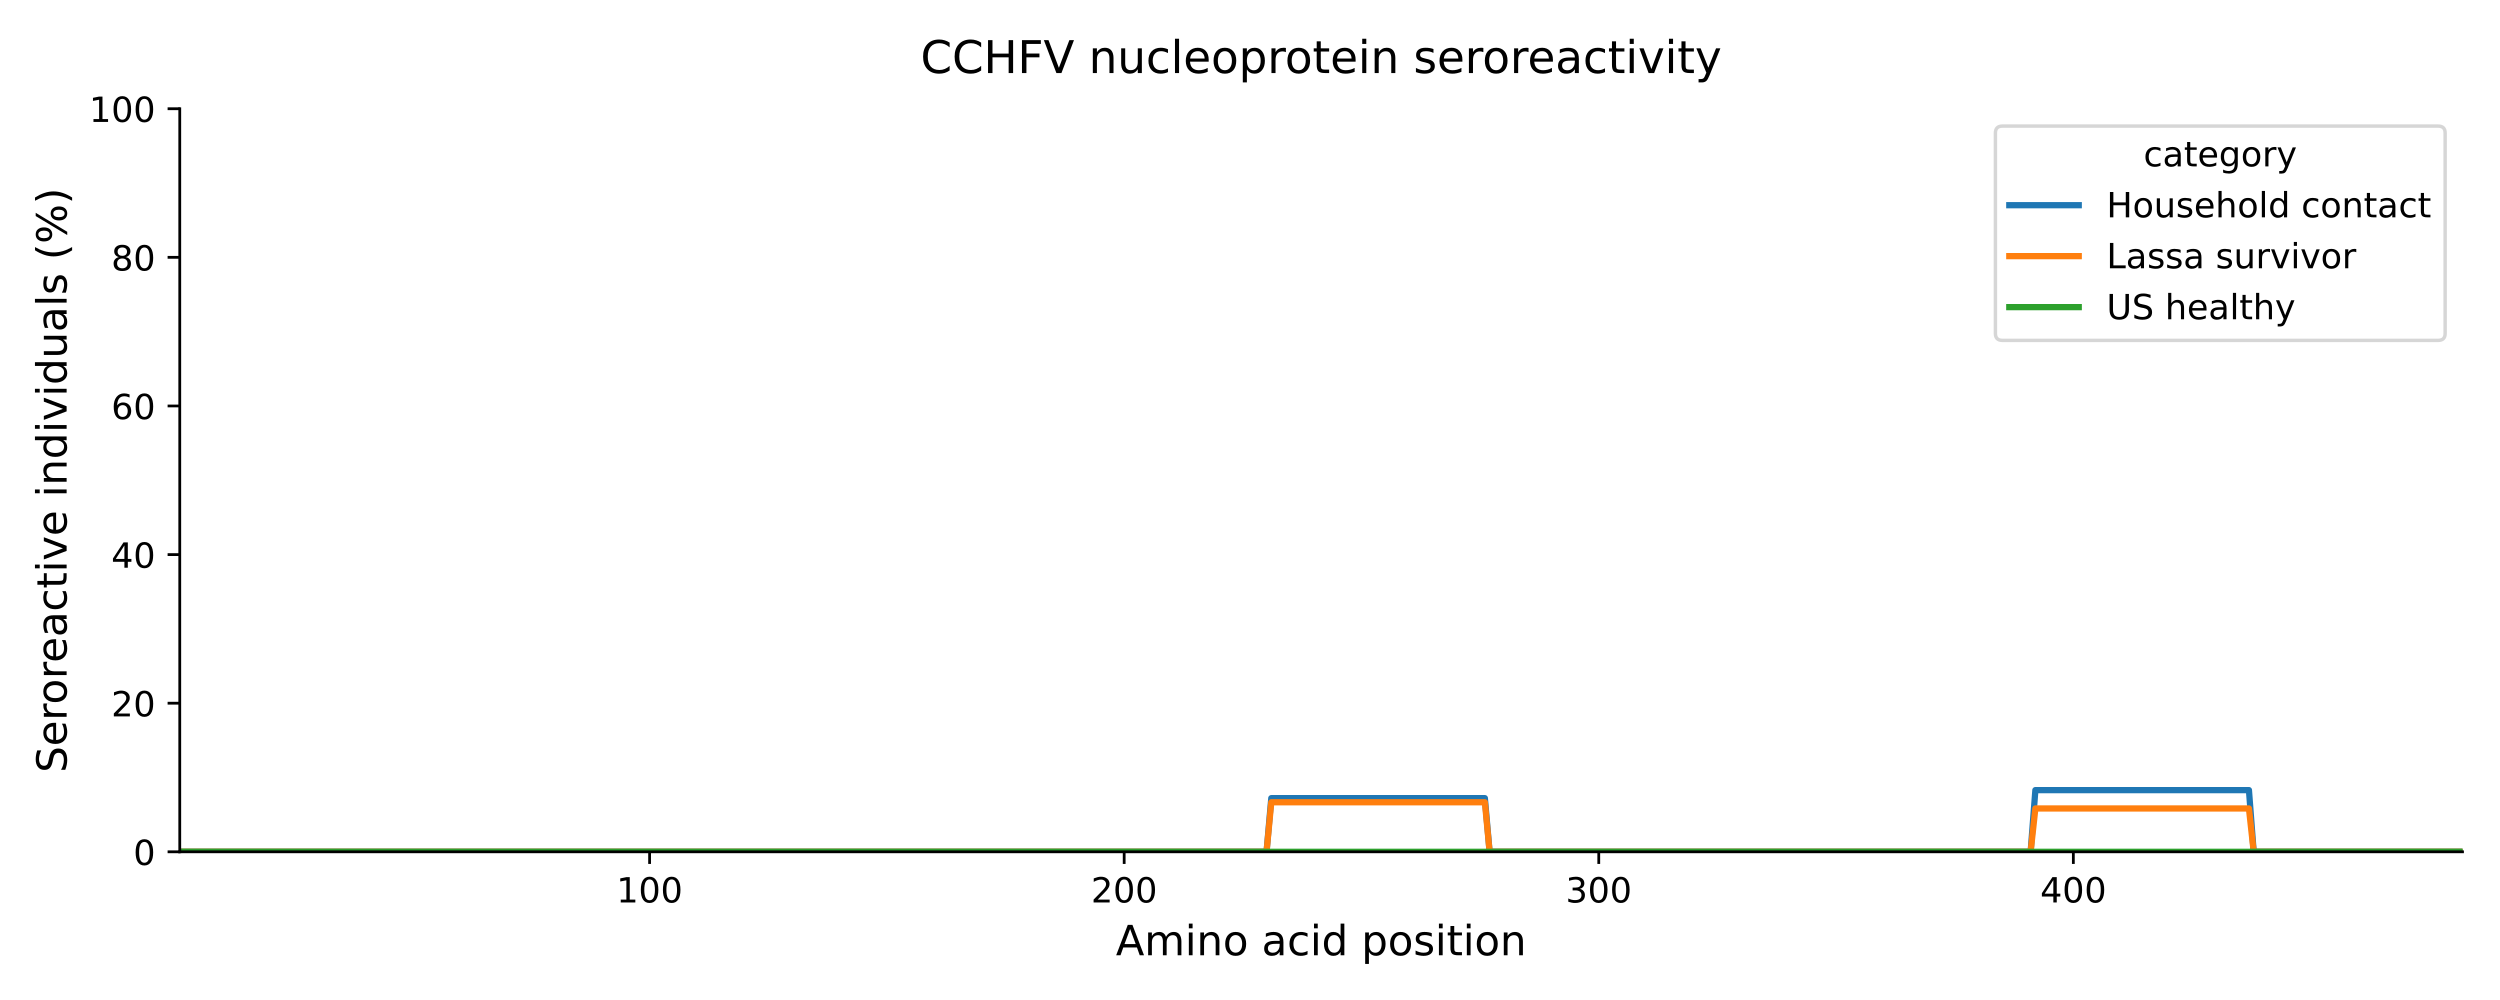
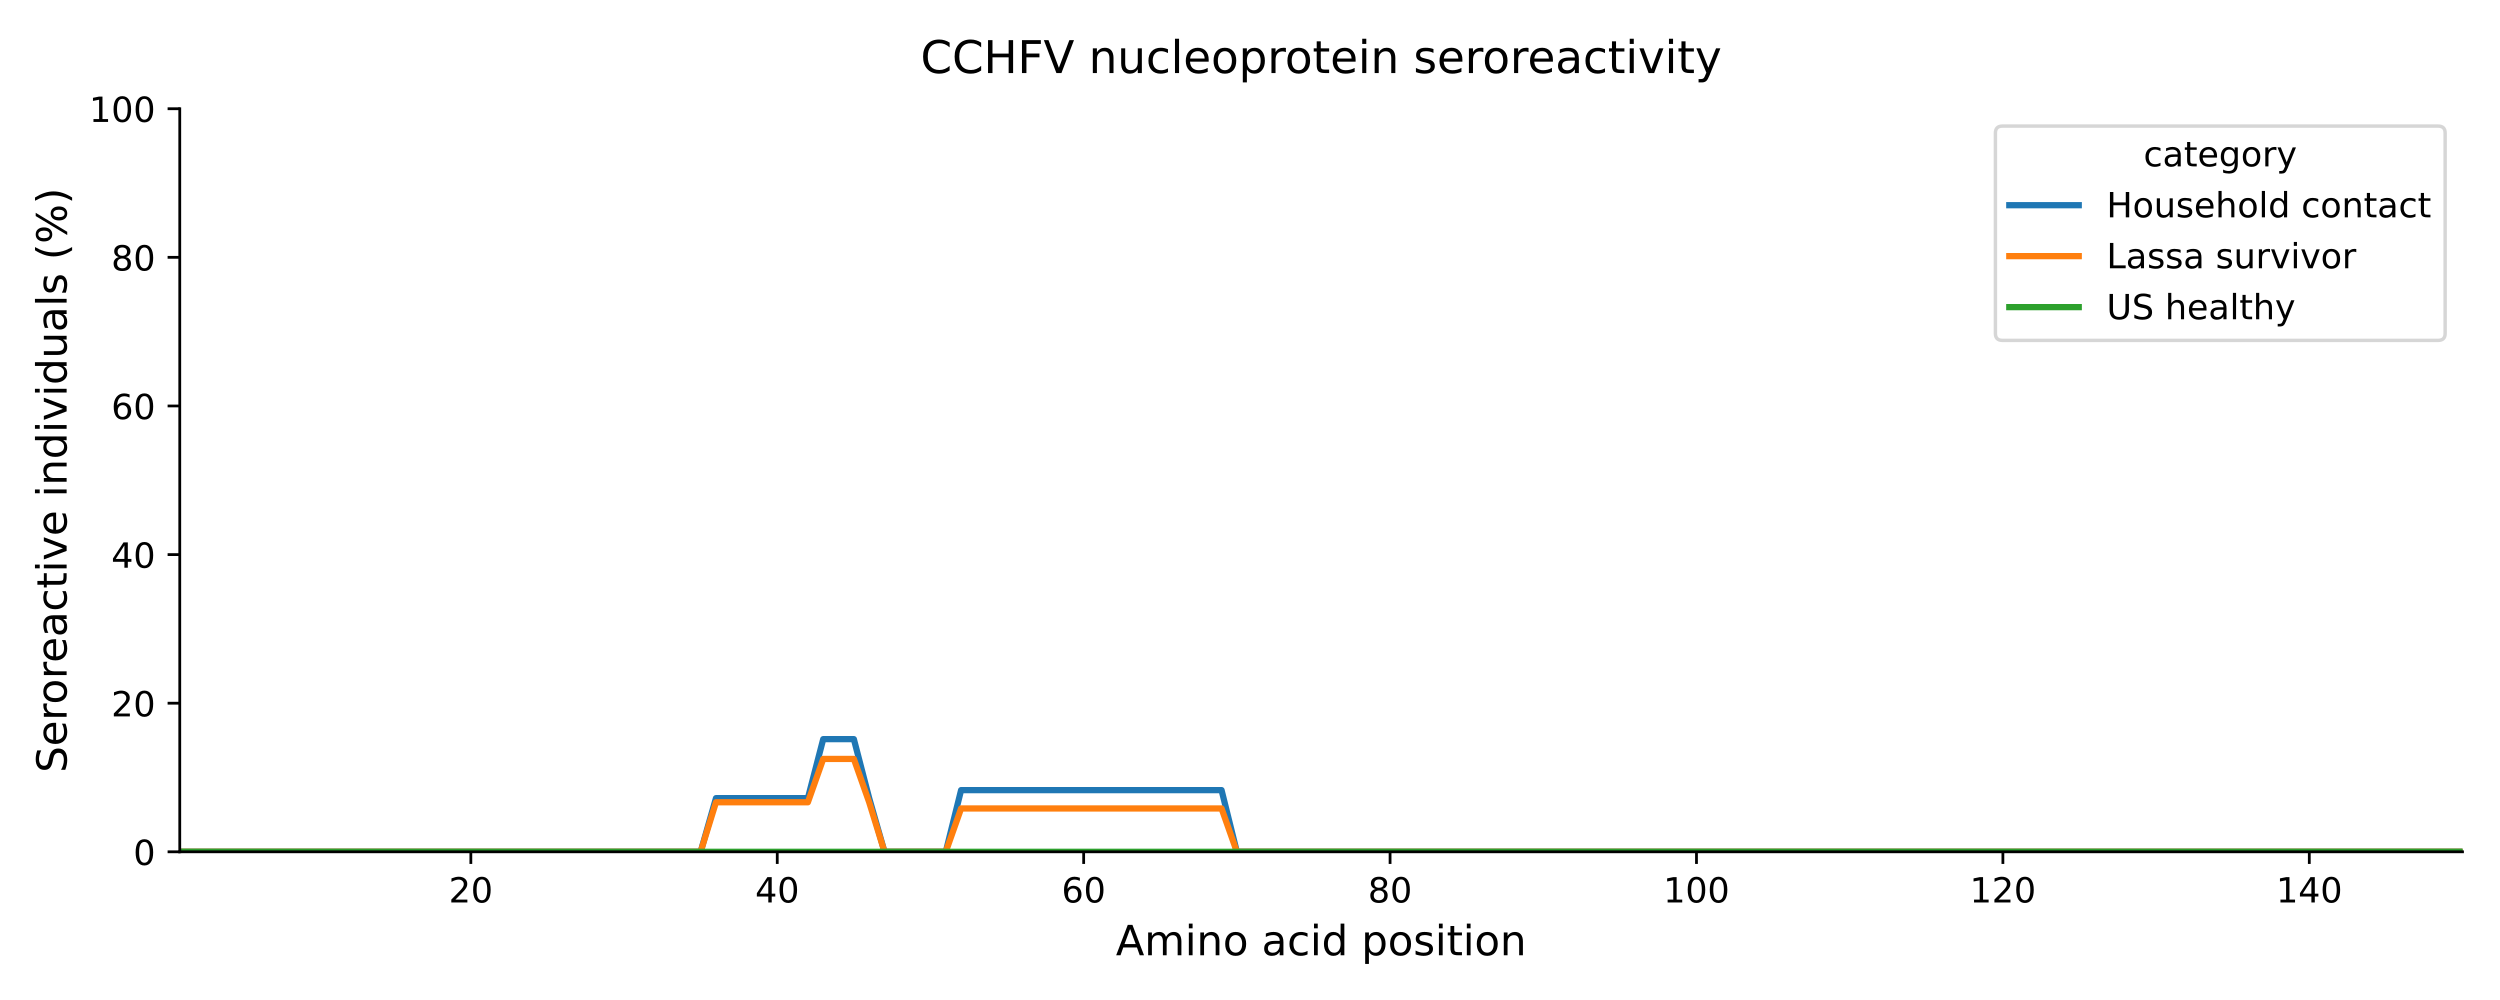
<svg xmlns="http://www.w3.org/2000/svg" xmlns:xlink="http://www.w3.org/1999/xlink" width="720pt" height="288pt" viewBox="0 0 720 288" version="1.1">
  <defs>
    <style type="text/css">*{stroke-linejoin: round; stroke-linecap: butt}</style>
  </defs>
  <g id="figure_1">
    <g id="patch_1">
      <path d="M 0 288  L 720 288  L 720 0  L 0 0  z " style="fill: #ffffff" />
    </g>
    <g id="axes_1">
      <g id="patch_2">
        <path d="M 51.77 245.32  L 709.2 245.32  L 709.2 31.315  L 51.77 31.315  z " style="fill: #ffffff" />
      </g>
      <g id="FillBetweenPolyCollection_1" />
      <g id="FillBetweenPolyCollection_2" />
      <g id="FillBetweenPolyCollection_3" />
      <g id="matplotlib.axis_1">
        <g id="xtick_1">
          <g id="line2d_1">
            <defs>
-               <path id="m2c6c00cd85" d="M 0 0  L 0 3.5  " style="stroke: #000000; stroke-width: 0.8" />
+               <path id="m681a22b777" d="M 0 0  L 0 3.5  " style="stroke: #000000; stroke-width: 0.8" />
            </defs>
            <g>
-               <use xlink:href="#m2c6c00cd85" x="187.083" y="245.32" style="stroke: #000000; stroke-width: 0.8" />
+               <use xlink:href="#m681a22b777" x="135.603" y="245.32" style="stroke: #000000; stroke-width: 0.8" />
            </g>
          </g>
          <g id="text_1">
-             <text style="font-size: 10px; font-family: 'DejaVu Sans', 'Bitstream Vera Sans', 'Computer Modern Sans Serif', 'Lucida Grande', 'Verdana', 'Geneva', 'Lucid', 'Arial', 'Helvetica', 'Avant Garde', sans-serif; text-anchor: middle" x="187.083" y="259.918" transform="rotate(-0 187.083 259.9184)">100</text>
+             <text style="font-size: 10px; font-family: 'DejaVu Sans', 'Bitstream Vera Sans', 'Computer Modern Sans Serif', 'Lucida Grande', 'Verdana', 'Geneva', 'Lucid', 'Arial', 'Helvetica', 'Avant Garde', sans-serif; text-anchor: middle" x="135.603" y="259.918" transform="rotate(-0 135.6034 259.9184)">20</text>
          </g>
        </g>
        <g id="xtick_2">
          <g id="line2d_2">
            <g>
-               <use xlink:href="#m2c6c00cd85" x="323.763" y="245.32" style="stroke: #000000; stroke-width: 0.8" />
+               <use xlink:href="#m681a22b777" x="223.849" y="245.32" style="stroke: #000000; stroke-width: 0.8" />
            </g>
          </g>
          <g id="text_2">
-             <text style="font-size: 10px; font-family: 'DejaVu Sans', 'Bitstream Vera Sans', 'Computer Modern Sans Serif', 'Lucida Grande', 'Verdana', 'Geneva', 'Lucid', 'Arial', 'Helvetica', 'Avant Garde', sans-serif; text-anchor: middle" x="323.763" y="259.918" transform="rotate(-0 323.7629 259.9184)">200</text>
+             <text style="font-size: 10px; font-family: 'DejaVu Sans', 'Bitstream Vera Sans', 'Computer Modern Sans Serif', 'Lucida Grande', 'Verdana', 'Geneva', 'Lucid', 'Arial', 'Helvetica', 'Avant Garde', sans-serif; text-anchor: middle" x="223.849" y="259.918" transform="rotate(-0 223.849 259.9184)">40</text>
          </g>
        </g>
        <g id="xtick_3">
          <g id="line2d_3">
            <g>
-               <use xlink:href="#m2c6c00cd85" x="460.443" y="245.32" style="stroke: #000000; stroke-width: 0.8" />
+               <use xlink:href="#m681a22b777" x="312.095" y="245.32" style="stroke: #000000; stroke-width: 0.8" />
            </g>
          </g>
          <g id="text_3">
-             <text style="font-size: 10px; font-family: 'DejaVu Sans', 'Bitstream Vera Sans', 'Computer Modern Sans Serif', 'Lucida Grande', 'Verdana', 'Geneva', 'Lucid', 'Arial', 'Helvetica', 'Avant Garde', sans-serif; text-anchor: middle" x="460.443" y="259.918" transform="rotate(-0 460.4427 259.9184)">300</text>
+             <text style="font-size: 10px; font-family: 'DejaVu Sans', 'Bitstream Vera Sans', 'Computer Modern Sans Serif', 'Lucida Grande', 'Verdana', 'Geneva', 'Lucid', 'Arial', 'Helvetica', 'Avant Garde', sans-serif; text-anchor: middle" x="312.095" y="259.918" transform="rotate(-0 312.0946 259.9184)">60</text>
          </g>
        </g>
        <g id="xtick_4">
          <g id="line2d_4">
            <g>
-               <use xlink:href="#m2c6c00cd85" x="597.123" y="245.32" style="stroke: #000000; stroke-width: 0.8" />
+               <use xlink:href="#m681a22b777" x="400.34" y="245.32" style="stroke: #000000; stroke-width: 0.8" />
            </g>
          </g>
          <g id="text_4">
-             <text style="font-size: 10px; font-family: 'DejaVu Sans', 'Bitstream Vera Sans', 'Computer Modern Sans Serif', 'Lucida Grande', 'Verdana', 'Geneva', 'Lucid', 'Arial', 'Helvetica', 'Avant Garde', sans-serif; text-anchor: middle" x="597.123" y="259.918" transform="rotate(-0 597.1225 259.9184)">400</text>
-           </g>
-         </g>
-         <g id="text_5">
+             <text style="font-size: 10px; font-family: 'DejaVu Sans', 'Bitstream Vera Sans', 'Computer Modern Sans Serif', 'Lucida Grande', 'Verdana', 'Geneva', 'Lucid', 'Arial', 'Helvetica', 'Avant Garde', sans-serif; text-anchor: middle" x="400.34" y="259.918" transform="rotate(-0 400.3403 259.9184)">80</text>
+           </g>
+         </g>
+         <g id="xtick_5">
+           <g id="line2d_5">
+             <g>
+               <use xlink:href="#m681a22b777" x="488.586" y="245.32" style="stroke: #000000; stroke-width: 0.8" />
+             </g>
+           </g>
+           <g id="text_5">
+             <text style="font-size: 10px; font-family: 'DejaVu Sans', 'Bitstream Vera Sans', 'Computer Modern Sans Serif', 'Lucida Grande', 'Verdana', 'Geneva', 'Lucid', 'Arial', 'Helvetica', 'Avant Garde', sans-serif; text-anchor: middle" x="488.586" y="259.918" transform="rotate(-0 488.5859 259.9184)">100</text>
+           </g>
+         </g>
+         <g id="xtick_6">
+           <g id="line2d_6">
+             <g>
+               <use xlink:href="#m681a22b777" x="576.832" y="245.32" style="stroke: #000000; stroke-width: 0.8" />
+             </g>
+           </g>
+           <g id="text_6">
+             <text style="font-size: 10px; font-family: 'DejaVu Sans', 'Bitstream Vera Sans', 'Computer Modern Sans Serif', 'Lucida Grande', 'Verdana', 'Geneva', 'Lucid', 'Arial', 'Helvetica', 'Avant Garde', sans-serif; text-anchor: middle" x="576.832" y="259.918" transform="rotate(-0 576.8315 259.9184)">120</text>
+           </g>
+         </g>
+         <g id="xtick_7">
+           <g id="line2d_7">
+             <g>
+               <use xlink:href="#m681a22b777" x="665.077" y="245.32" style="stroke: #000000; stroke-width: 0.8" />
+             </g>
+           </g>
+           <g id="text_7">
+             <text style="font-size: 10px; font-family: 'DejaVu Sans', 'Bitstream Vera Sans', 'Computer Modern Sans Serif', 'Lucida Grande', 'Verdana', 'Geneva', 'Lucid', 'Arial', 'Helvetica', 'Avant Garde', sans-serif; text-anchor: middle" x="665.077" y="259.918" transform="rotate(-0 665.0772 259.9184)">140</text>
+           </g>
+         </g>
+         <g id="text_8">
          <text style="font-size: 12px; font-family: 'DejaVu Sans', 'Bitstream Vera Sans', 'Computer Modern Sans Serif', 'Lucida Grande', 'Verdana', 'Geneva', 'Lucid', 'Arial', 'Helvetica', 'Avant Garde', sans-serif; text-anchor: middle" x="380.485" y="275.116" transform="rotate(-0 380.485 275.1162)">Amino acid position</text>
        </g>
      </g>
      <g id="matplotlib.axis_2">
        <g id="ytick_1">
-           <g id="line2d_5">
+           <g id="line2d_8">
            <defs>
-               <path id="m993c21ea77" d="M 0 0  L -3.5 0  " style="stroke: #000000; stroke-width: 0.8" />
+               <path id="maf49d57f3c" d="M 0 0  L -3.5 0  " style="stroke: #000000; stroke-width: 0.8" />
            </defs>
            <g>
-               <use xlink:href="#m993c21ea77" x="51.77" y="245.32" style="stroke: #000000; stroke-width: 0.8" />
-             </g>
-           </g>
-           <g id="text_6">
+               <use xlink:href="#maf49d57f3c" x="51.77" y="245.32" style="stroke: #000000; stroke-width: 0.8" />
+             </g>
+           </g>
+           <g id="text_9">
            <text style="font-size: 10px; font-family: 'DejaVu Sans', 'Bitstream Vera Sans', 'Computer Modern Sans Serif', 'Lucida Grande', 'Verdana', 'Geneva', 'Lucid', 'Arial', 'Helvetica', 'Avant Garde', sans-serif; text-anchor: end" x="44.77" y="249.119" transform="rotate(-0 44.77 249.1192)">0</text>
          </g>
        </g>
        <g id="ytick_2">
-           <g id="line2d_6">
-             <g>
-               <use xlink:href="#m993c21ea77" x="51.77" y="202.519" style="stroke: #000000; stroke-width: 0.8" />
-             </g>
-           </g>
-           <g id="text_7">
+           <g id="line2d_9">
+             <g>
+               <use xlink:href="#maf49d57f3c" x="51.77" y="202.519" style="stroke: #000000; stroke-width: 0.8" />
+             </g>
+           </g>
+           <g id="text_10">
            <text style="font-size: 10px; font-family: 'DejaVu Sans', 'Bitstream Vera Sans', 'Computer Modern Sans Serif', 'Lucida Grande', 'Verdana', 'Geneva', 'Lucid', 'Arial', 'Helvetica', 'Avant Garde', sans-serif; text-anchor: end" x="44.77" y="206.318" transform="rotate(-0 44.77 206.3183)">20</text>
          </g>
        </g>
        <g id="ytick_3">
-           <g id="line2d_7">
-             <g>
-               <use xlink:href="#m993c21ea77" x="51.77" y="159.718" style="stroke: #000000; stroke-width: 0.8" />
-             </g>
-           </g>
-           <g id="text_8">
+           <g id="line2d_10">
+             <g>
+               <use xlink:href="#maf49d57f3c" x="51.77" y="159.718" style="stroke: #000000; stroke-width: 0.8" />
+             </g>
+           </g>
+           <g id="text_11">
            <text style="font-size: 10px; font-family: 'DejaVu Sans', 'Bitstream Vera Sans', 'Computer Modern Sans Serif', 'Lucida Grande', 'Verdana', 'Geneva', 'Lucid', 'Arial', 'Helvetica', 'Avant Garde', sans-serif; text-anchor: end" x="44.77" y="163.517" transform="rotate(-0 44.77 163.5173)">40</text>
          </g>
        </g>
        <g id="ytick_4">
-           <g id="line2d_8">
-             <g>
-               <use xlink:href="#m993c21ea77" x="51.77" y="116.917" style="stroke: #000000; stroke-width: 0.8" />
-             </g>
-           </g>
-           <g id="text_9">
+           <g id="line2d_11">
+             <g>
+               <use xlink:href="#maf49d57f3c" x="51.77" y="116.917" style="stroke: #000000; stroke-width: 0.8" />
+             </g>
+           </g>
+           <g id="text_12">
            <text style="font-size: 10px; font-family: 'DejaVu Sans', 'Bitstream Vera Sans', 'Computer Modern Sans Serif', 'Lucida Grande', 'Verdana', 'Geneva', 'Lucid', 'Arial', 'Helvetica', 'Avant Garde', sans-serif; text-anchor: end" x="44.77" y="120.716" transform="rotate(-0 44.77 120.7163)">60</text>
          </g>
        </g>
        <g id="ytick_5">
-           <g id="line2d_9">
-             <g>
-               <use xlink:href="#m993c21ea77" x="51.77" y="74.116" style="stroke: #000000; stroke-width: 0.8" />
-             </g>
-           </g>
-           <g id="text_10">
+           <g id="line2d_12">
+             <g>
+               <use xlink:href="#maf49d57f3c" x="51.77" y="74.116" style="stroke: #000000; stroke-width: 0.8" />
+             </g>
+           </g>
+           <g id="text_13">
            <text style="font-size: 10px; font-family: 'DejaVu Sans', 'Bitstream Vera Sans', 'Computer Modern Sans Serif', 'Lucida Grande', 'Verdana', 'Geneva', 'Lucid', 'Arial', 'Helvetica', 'Avant Garde', sans-serif; text-anchor: end" x="44.77" y="77.915" transform="rotate(-0 44.77 77.91538)">80</text>
          </g>
        </g>
        <g id="ytick_6">
-           <g id="line2d_10">
-             <g>
-               <use xlink:href="#m993c21ea77" x="51.77" y="31.315" style="stroke: #000000; stroke-width: 0.8" />
-             </g>
-           </g>
-           <g id="text_11">
+           <g id="line2d_13">
+             <g>
+               <use xlink:href="#maf49d57f3c" x="51.77" y="31.315" style="stroke: #000000; stroke-width: 0.8" />
+             </g>
+           </g>
+           <g id="text_14">
            <text style="font-size: 10px; font-family: 'DejaVu Sans', 'Bitstream Vera Sans', 'Computer Modern Sans Serif', 'Lucida Grande', 'Verdana', 'Geneva', 'Lucid', 'Arial', 'Helvetica', 'Avant Garde', sans-serif; text-anchor: end" x="44.77" y="35.114" transform="rotate(-0 44.77 35.11442)">100</text>
          </g>
        </g>
-         <g id="text_12">
+         <g id="text_15">
          <text style="font-size: 12px; font-family: 'DejaVu Sans', 'Bitstream Vera Sans', 'Computer Modern Sans Serif', 'Lucida Grande', 'Verdana', 'Geneva', 'Lucid', 'Arial', 'Helvetica', 'Avant Garde', sans-serif; text-anchor: middle" x="19.187" y="138.318" transform="rotate(-90 19.18688 138.3176)">Seroreactive individuals (%)</text>
        </g>
      </g>
-       <g id="line2d_11">
-         <path d="M 51.77 245.32  L 364.767 245.32  L 366.134 229.868  L 427.64 229.868  L 429.006 245.32  L 584.821 245.32  L 586.188 227.551  L 647.694 227.551  L 649.061 245.32  L 709.2 245.32  L 709.2 245.32  " clip-path="url(#p6f6da4564d)" style="fill: none; stroke: #1f77b4; stroke-width: 1.8; stroke-linecap: square" />
-       </g>
-       <g id="line2d_12">
-         <path d="M 51.77 245.32  L 364.767 245.32  L 366.134 231.053  L 427.64 231.053  L 429.006 245.32  L 584.821 245.32  L 586.188 232.836  L 647.694 232.836  L 649.061 245.32  L 709.2 245.32  L 709.2 245.32  " clip-path="url(#p6f6da4564d)" style="fill: none; stroke: #ff7f0e; stroke-width: 1.8; stroke-linecap: square" />
-       </g>
-       <g id="line2d_13">
-         <path d="M 51.77 245.32  L 709.2 245.32  L 709.2 245.32  " clip-path="url(#p6f6da4564d)" style="fill: none; stroke: #2ca02c; stroke-width: 1.8; stroke-linecap: square" />
-       </g>
-       <g id="line2d_14" />
-       <g id="line2d_15" />
-       <g id="line2d_16" />
+       <g id="line2d_14">
+         <path d="M 51.77 245.32  L 201.788 245.32  L 206.2 229.868  L 232.674 229.868  L 237.086 212.872  L 245.91 212.872  L 250.323 229.868  L 254.735 245.32  L 272.384 245.32  L 276.796 227.551  L 351.805 227.551  L 356.217 245.32  L 709.2 245.32  L 709.2 245.32  " clip-path="url(#p622c691ad9)" style="fill: none; stroke: #1f77b4; stroke-width: 1.8; stroke-linecap: square" />
+       </g>
+       <g id="line2d_15">
+         <path d="M 51.77 245.32  L 201.788 245.32  L 206.2 231.053  L 232.674 231.053  L 237.086 218.569  L 245.91 218.569  L 250.323 231.053  L 254.735 245.32  L 272.384 245.32  L 276.796 232.836  L 351.805 232.836  L 356.217 245.32  L 709.2 245.32  L 709.2 245.32  " clip-path="url(#p622c691ad9)" style="fill: none; stroke: #ff7f0e; stroke-width: 1.8; stroke-linecap: square" />
+       </g>
+       <g id="line2d_16">
+         <path d="M 51.77 245.32  L 709.2 245.32  L 709.2 245.32  " clip-path="url(#p622c691ad9)" style="fill: none; stroke: #2ca02c; stroke-width: 1.8; stroke-linecap: square" />
+       </g>
+       <g id="line2d_17" />
+       <g id="line2d_18" />
+       <g id="line2d_19" />
      <g id="patch_3">
        <path d="M 51.77 245.32  L 51.77 31.315  " style="fill: none; stroke: #000000; stroke-width: 0.8; stroke-linejoin: miter; stroke-linecap: square" />
      </g>
      <g id="patch_4">
        <path d="M 51.77 245.32  L 709.2 245.32  " style="fill: none; stroke: #000000; stroke-width: 0.8; stroke-linejoin: miter; stroke-linecap: square" />
      </g>
-       <g id="text_13">
+       <g id="text_16">
        <text style="font-size: 13px; font-family: 'DejaVu Sans', 'Bitstream Vera Sans', 'Computer Modern Sans Serif', 'Lucida Grande', 'Verdana', 'Geneva', 'Lucid', 'Arial', 'Helvetica', 'Avant Garde', sans-serif; text-anchor: middle" x="380.485" y="21.035" transform="rotate(-0 380.485 21.0351)">CCHFV nucleoprotein seroreactivity</text>
      </g>
      <g id="legend_1">
        <g id="patch_5">
          <path d="M 576.678 98.028  L 702.2 98.028  Q 704.2 98.028 704.2 96.028  L 704.2 38.315  Q 704.2 36.315 702.2 36.315  L 576.678 36.315  Q 574.678 36.315 574.678 38.315  L 574.678 96.028  Q 574.678 98.028 576.678 98.028  z " style="fill: #ffffff; opacity: 0.8; stroke: #cccccc; stroke-linejoin: miter" />
        </g>
-         <g id="text_14">
+         <g id="text_17">
          <text style="font-size: 10px; font-family: 'DejaVu Sans', 'Bitstream Vera Sans', 'Computer Modern Sans Serif', 'Lucida Grande', 'Verdana', 'Geneva', 'Lucid', 'Arial', 'Helvetica', 'Avant Garde', sans-serif; text-anchor: start" x="617.341" y="47.914" transform="rotate(-0 617.3406 47.91364)">category</text>
        </g>
-         <g id="line2d_17">
+         <g id="line2d_20">
          <path d="M 578.678 59.092  L 588.678 59.092  L 598.678 59.092  " style="fill: none; stroke: #1f77b4; stroke-width: 1.8; stroke-linecap: square" />
        </g>
-         <g id="text_15">
+         <g id="text_18">
          <text style="font-size: 10px; font-family: 'DejaVu Sans', 'Bitstream Vera Sans', 'Computer Modern Sans Serif', 'Lucida Grande', 'Verdana', 'Geneva', 'Lucid', 'Arial', 'Helvetica', 'Avant Garde', sans-serif; text-anchor: start" x="606.678" y="62.592" transform="rotate(-0 606.6781 62.59176)">Household contact</text>
        </g>
-         <g id="line2d_18">
+         <g id="line2d_21">
          <path d="M 578.678 73.77  L 588.678 73.77  L 598.678 73.77  " style="fill: none; stroke: #ff7f0e; stroke-width: 1.8; stroke-linecap: square" />
        </g>
-         <g id="text_16">
+         <g id="text_19">
          <text style="font-size: 10px; font-family: 'DejaVu Sans', 'Bitstream Vera Sans', 'Computer Modern Sans Serif', 'Lucida Grande', 'Verdana', 'Geneva', 'Lucid', 'Arial', 'Helvetica', 'Avant Garde', sans-serif; text-anchor: start" x="606.678" y="77.27" transform="rotate(-0 606.6781 77.26989)">Lassa survivor</text>
        </g>
-         <g id="line2d_19">
+         <g id="line2d_22">
          <path d="M 578.678 88.448  L 588.678 88.448  L 598.678 88.448  " style="fill: none; stroke: #2ca02c; stroke-width: 1.8; stroke-linecap: square" />
        </g>
-         <g id="text_17">
+         <g id="text_20">
          <text style="font-size: 10px; font-family: 'DejaVu Sans', 'Bitstream Vera Sans', 'Computer Modern Sans Serif', 'Lucida Grande', 'Verdana', 'Geneva', 'Lucid', 'Arial', 'Helvetica', 'Avant Garde', sans-serif; text-anchor: start" x="606.678" y="91.948" transform="rotate(-0 606.6781 91.94801)">US healthy</text>
        </g>
      </g>
    </g>
  </g>
  <defs>
-     <clipPath id="p6f6da4564d">
+     <clipPath id="p622c691ad9">
      <rect x="51.77" y="31.315" width="657.43" height="214.005" />
    </clipPath>
  </defs>
</svg>
